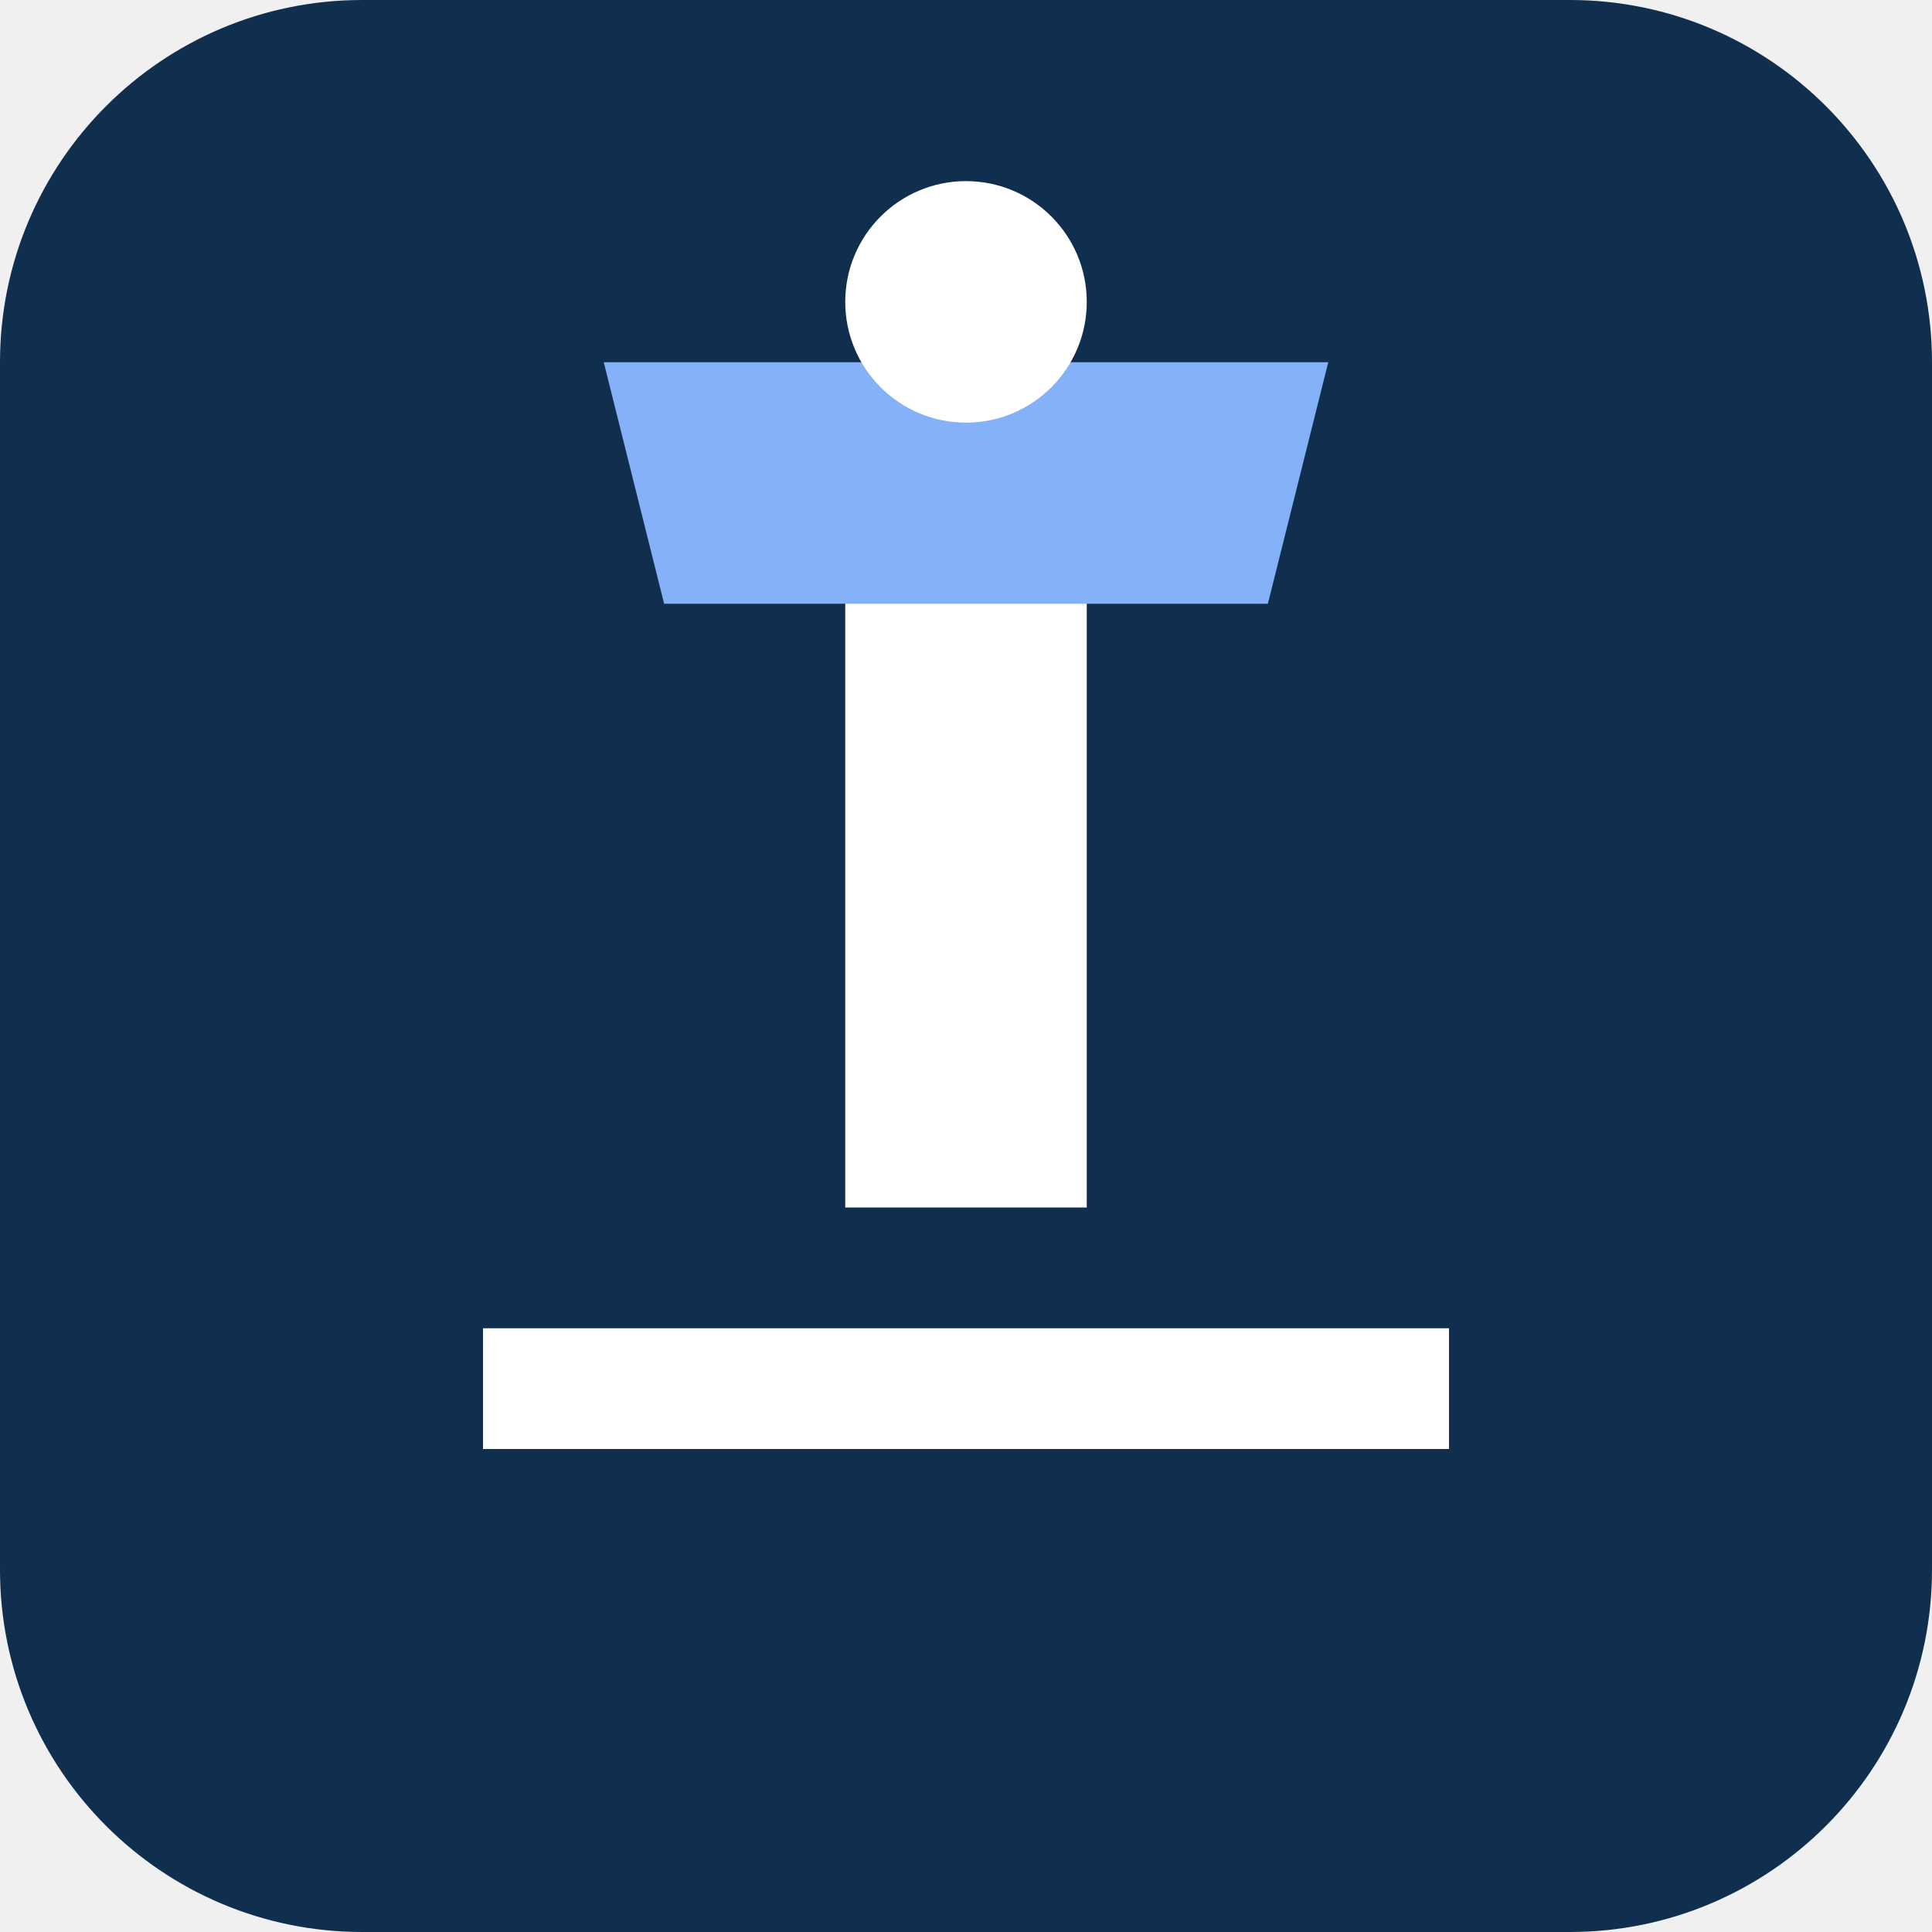
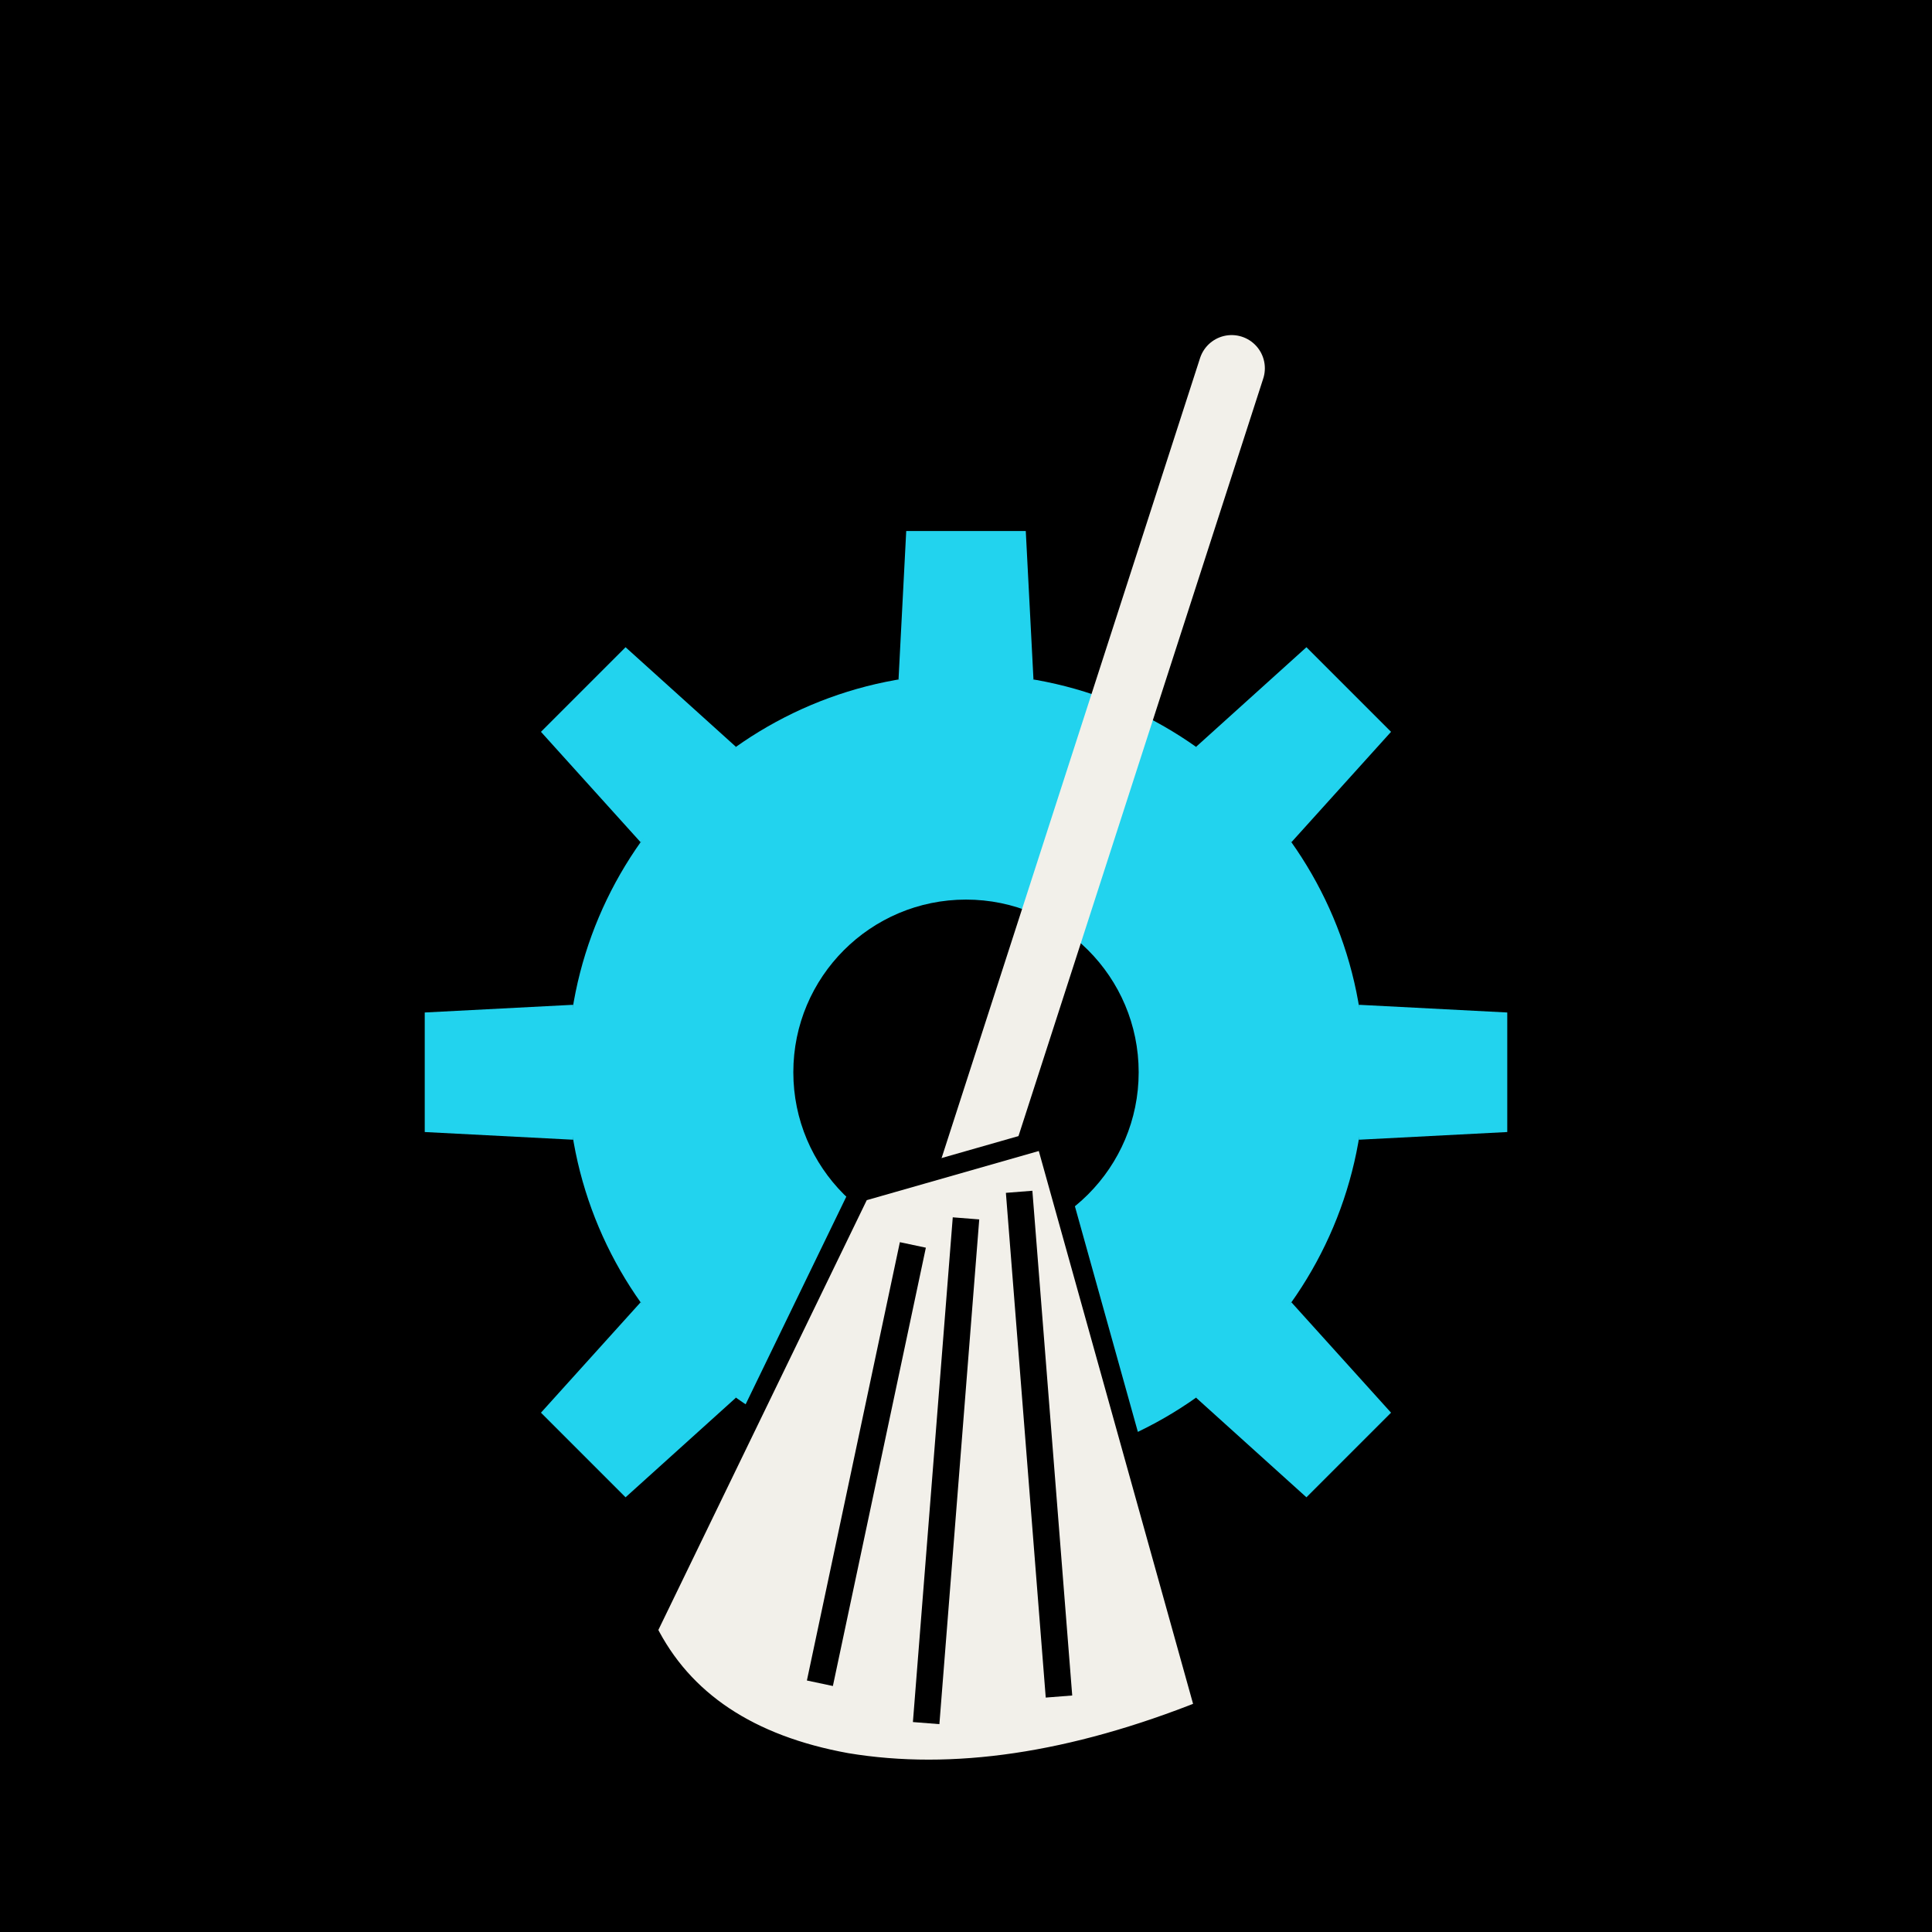
<svg xmlns="http://www.w3.org/2000/svg" viewBox="0 0 32 32" fill="none">
-   <rect width="32" height="32" rx="6" fill="#102f4e" />
-   <path d="M8 22h16v2H8v-2z" fill="#fff" />
-   <path d="M14 8h4v12h-4V8z" fill="#fff" />
-   <path d="M10 6h12l-1 4H11l-1-4z" fill="#85b1f8" />
-   <circle cx="16" cy="5" r="2" fill="#fff" />
+   <rect width="32" height="32" fill="#000" />
+   <g transform="translate(16 16) scale(0.22) translate(-54 -54)">
+     <path fill="#22D3EE" fill-rule="evenodd" d="M84 62A30 30 0 1 0 24 62a30 30 0 1 0 60 0ZM67 62a13 13 0 1 1-26 0 13 13 0 1 1 26 0Z" />
+     <path fill="#22D3EE" d="M48.92 32.43 49.5 21.25h9l.58 11.18ZM71.32 37.5 79.63 30 86 36.37 78.5 44.68ZM83.57 56.92 94.75 57.5v9l-11.18.58ZM78.5 79.32 86 87.63 79.63 94 71.32 86.5ZM59.08 91.57 58.5 102.75h-9l-.58-11.18ZM36.68 86.5 28.37 94 22 87.63l7.5-8.31ZM24.43 67.08 13.25 66.5v-9l11.18-.58ZM29.5 44.68 22 36.37 28.37 30l8.31 7.5Z" />
+     <line x1="74" y1="9" x2="53" y2="74" stroke="#F2F0EA" stroke-width="5" stroke-linecap="round" />
+     <path d="M46 71 60 67 72 110q-15 6-27 4-11-2-15-10Z" fill="#F2F0EA" stroke="#000" stroke-width="1.5" />
+     <g stroke="#000" stroke-width="2">
+       <line x1="50" y1="75" x2="43" y2="108" />
+       <line x1="54" y1="73" x2="51" y2="111" />
+       <line x1="58" y1="71" x2="61" y2="109" />
+     </g>
+   </g>
</svg>
